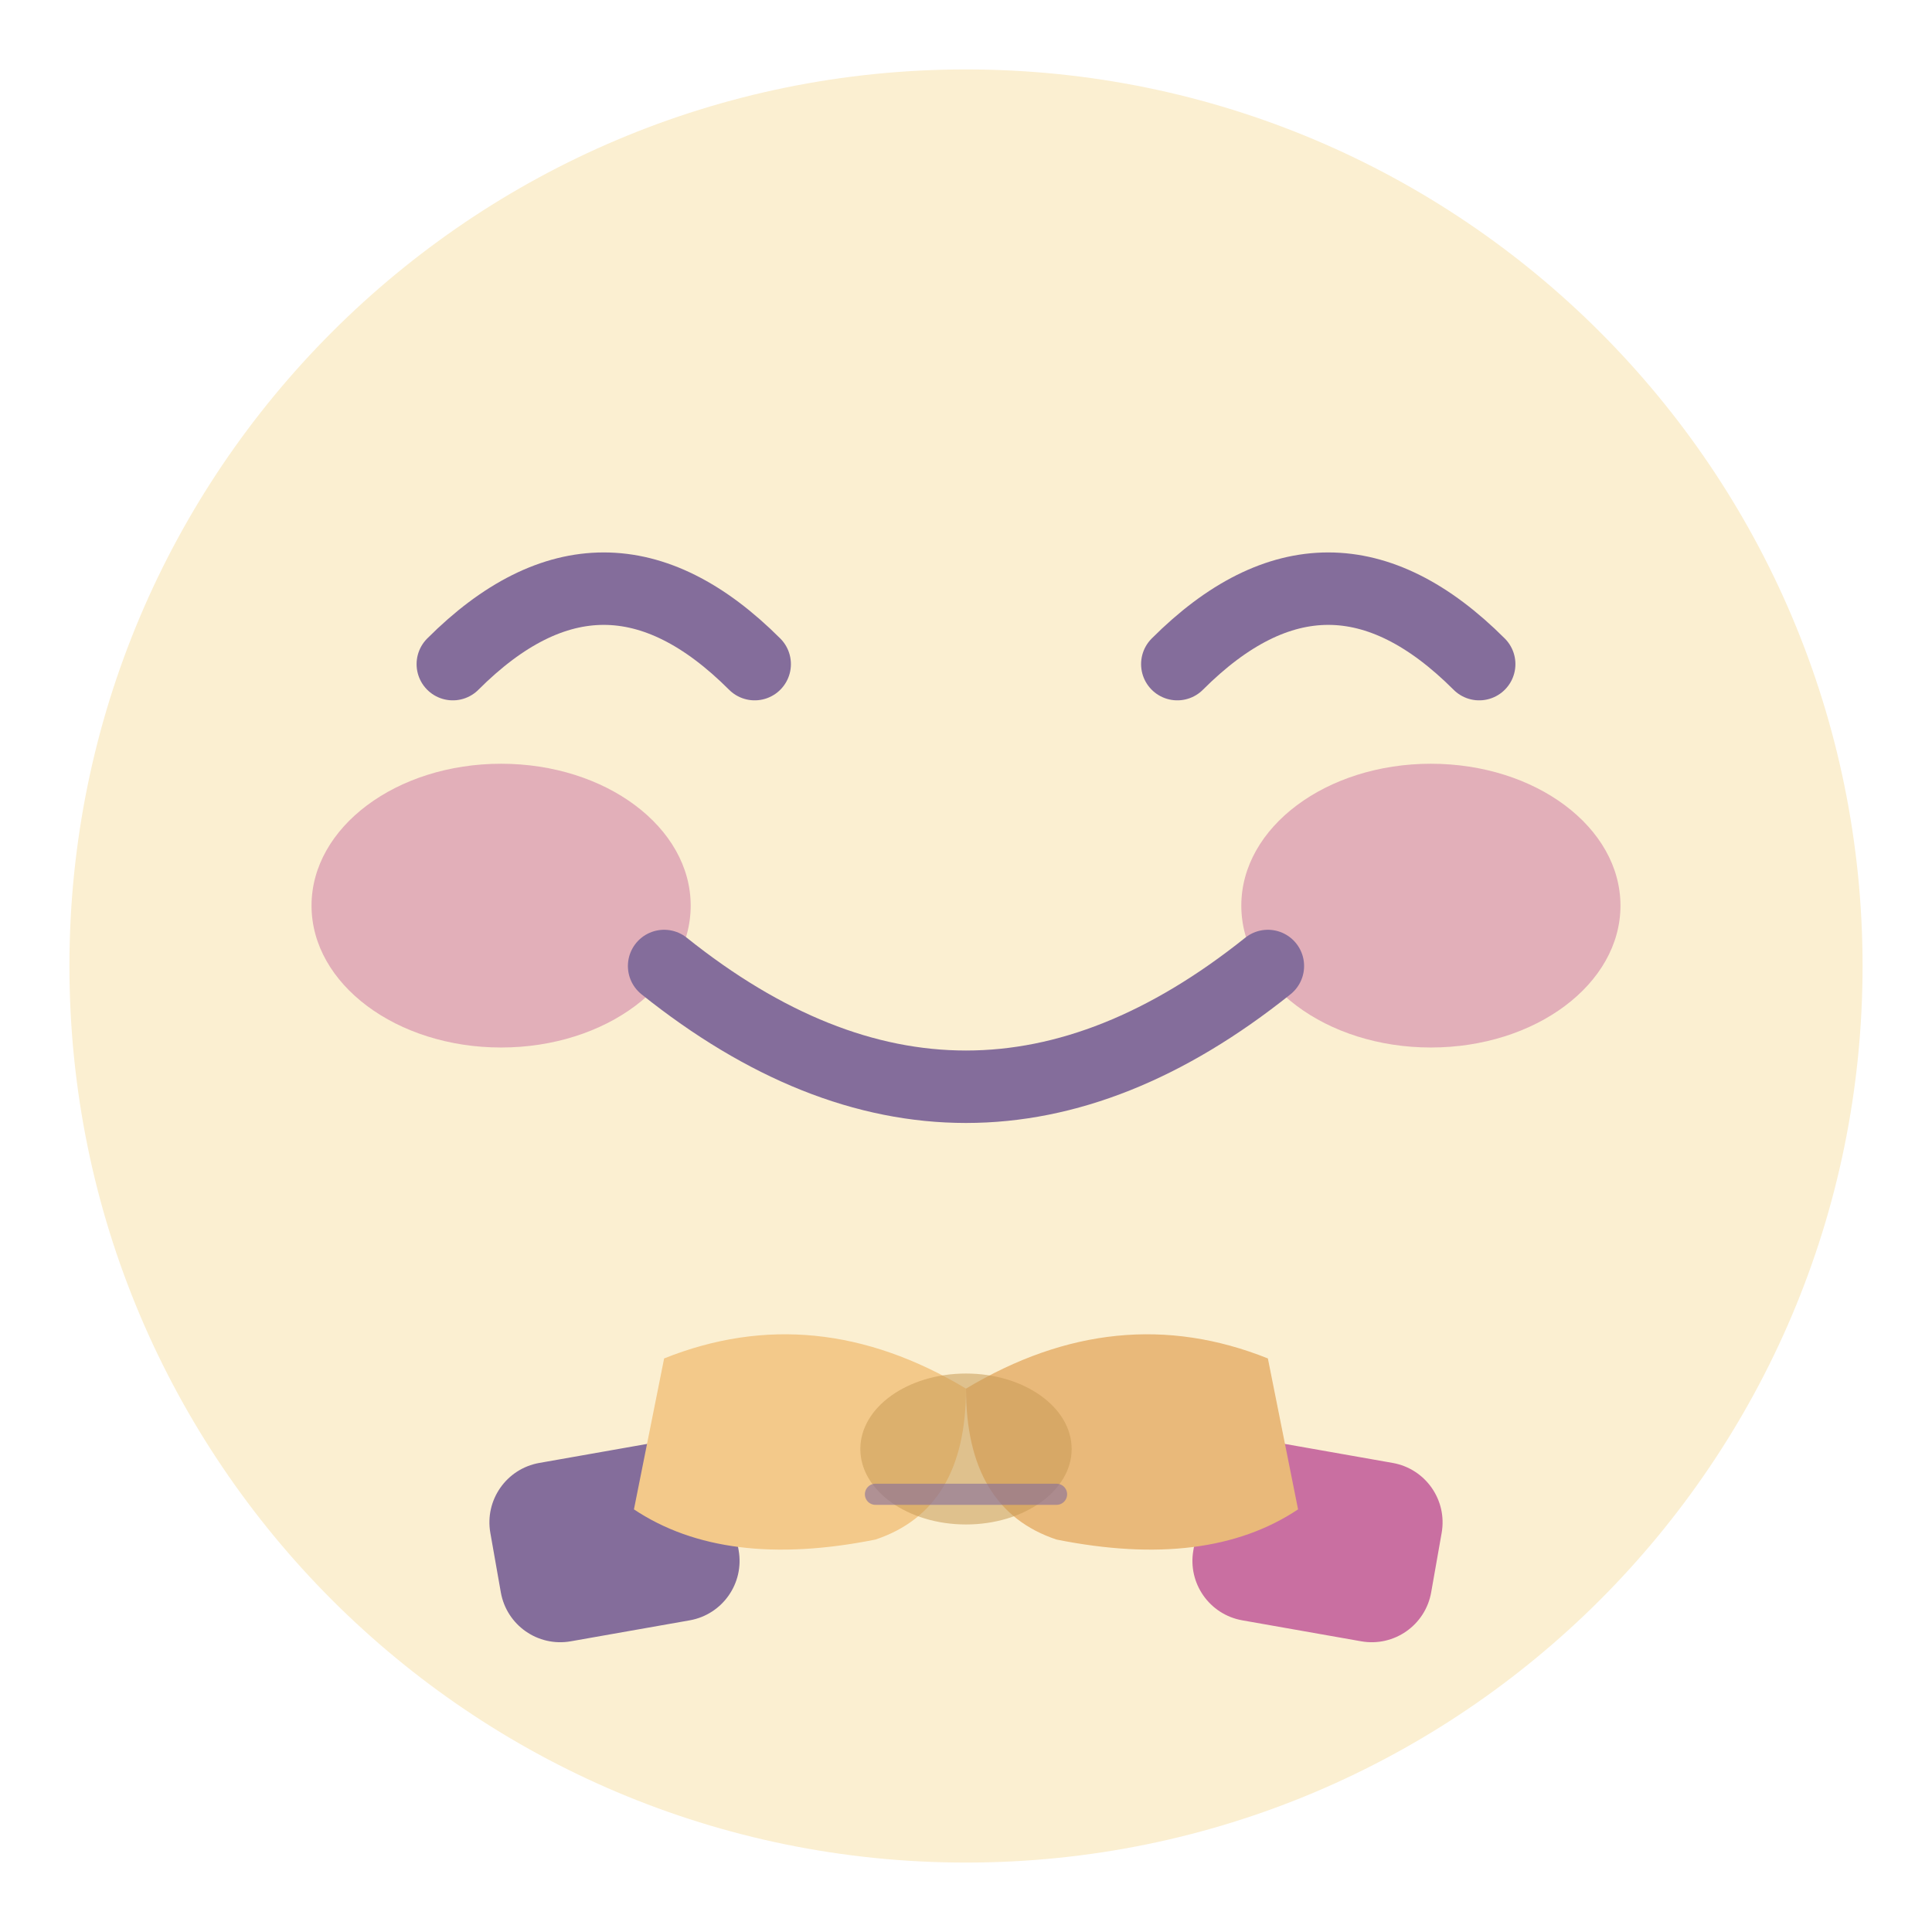
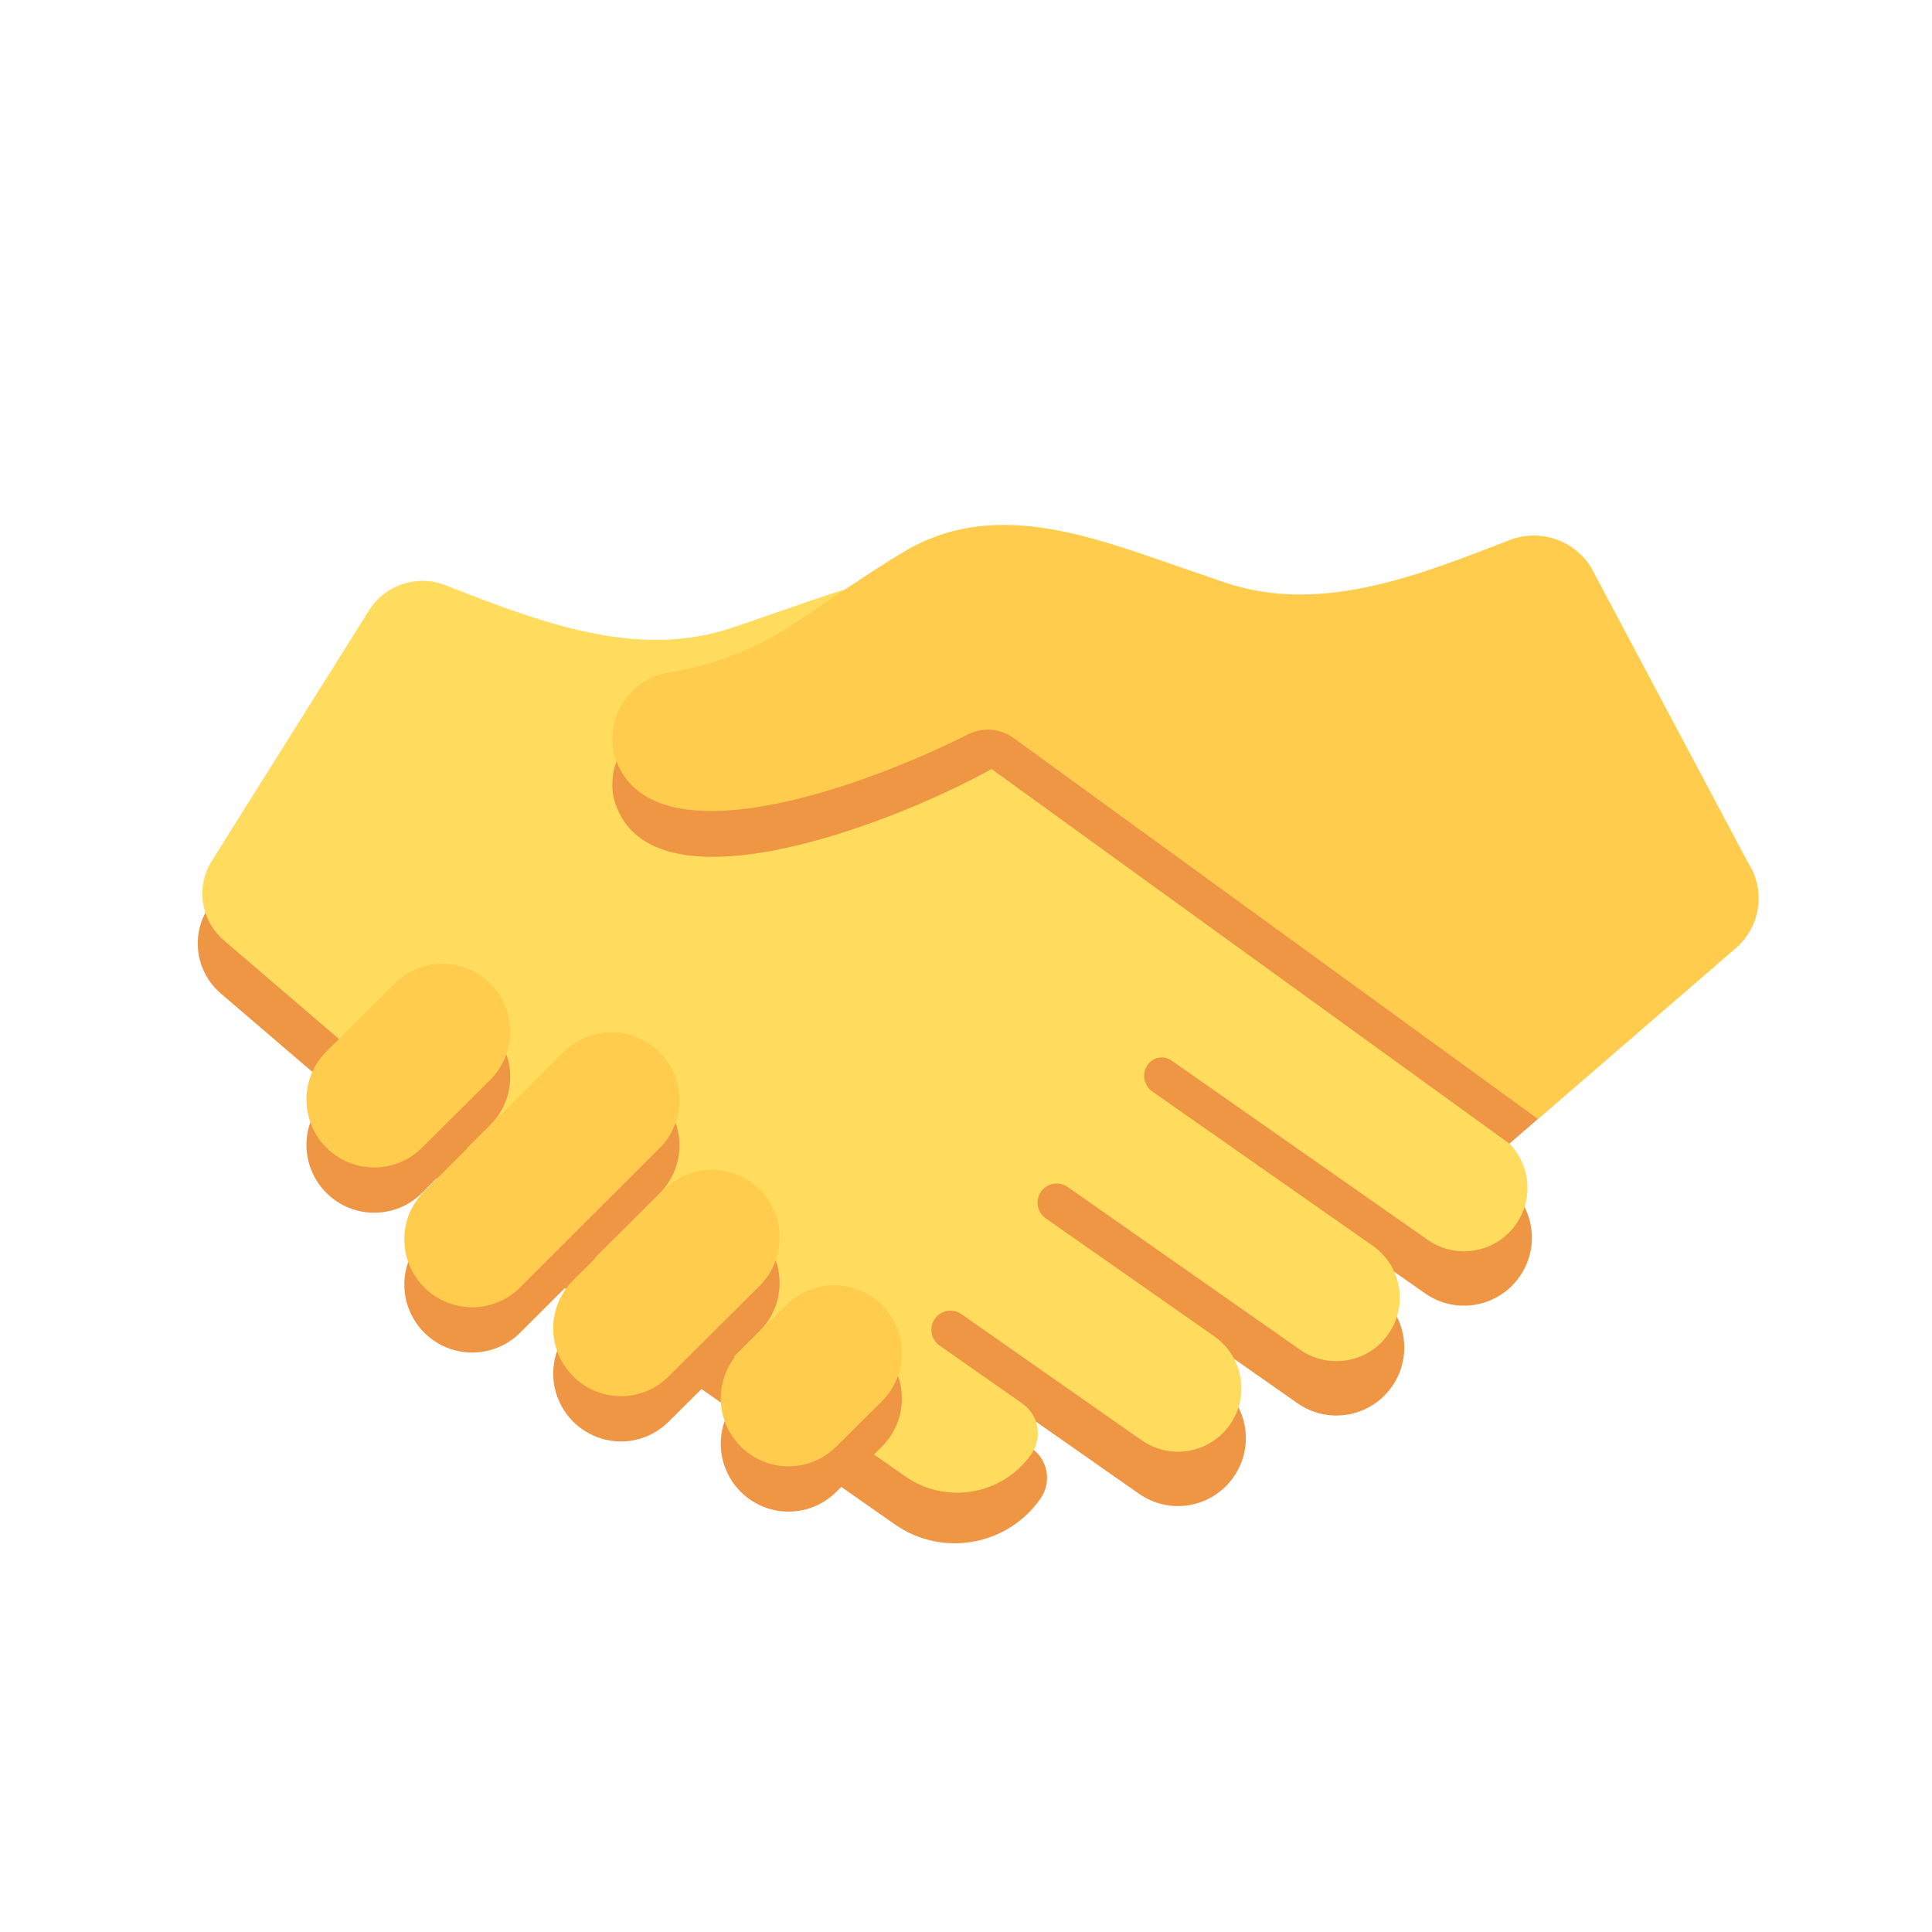
<svg xmlns="http://www.w3.org/2000/svg" viewBox="0 0 64 64">
-   <defs>
-     <style>
-       .cls-1{fill:#fbefd1;}
-       .cls-2{fill:#846d9b;}
-       .cls-3{fill:#c96fa1;opacity:0.5;}
-       .cls-4{fill:#f3c98a;}
-       .cls-5{fill:#e9b97a;}
-       .cls-6{fill:#c96fa1;}
-     </style>
-   </defs>
-   <circle class="cls-1" cx="32" cy="32" r="29.7" />
-   <ellipse class="cls-3" cx="47.4" cy="30" rx="6.28" ry="4.7" />
-   <ellipse class="cls-3" cx="16.6" cy="30" rx="6.28" ry="4.7" />
-   <path d="M15,22 Q20,17 25,22" fill="none" stroke="#846d9b" stroke-width="2.4" stroke-linecap="round" />
-   <path d="M39,22 Q44,17 49,22" fill="none" stroke="#846d9b" stroke-width="2.4" stroke-linecap="round" />
-   <path d="M22,32 Q32,40 42,32" fill="none" stroke="#846d9b" stroke-width="2.4" stroke-linecap="round" />
-   <g transform="translate(32 48)">
-     <rect class="cls-2" x="-16" y="-2" rx="2" ry="2" width="8" height="6" transform="rotate(-10)" />
-     <path class="cls-4" d="M-10,-3 Q-5,-5 0,-2 Q0,2 -3,3 Q-8,4 -11,2 Z" />
-     <rect class="cls-6" x="8" y="-2" rx="2" ry="2" width="8" height="6" transform="rotate(10)" />
-     <path class="cls-5" d="M10,-3 Q5,-5 0,-2 Q0,2 3,3 Q8,4 11,2 Z" />
-     <ellipse cx="0" cy="0" rx="3.5" ry="2.5" fill="#c99a55" opacity=".55" />
-     <line x1="-3" y1="1.5" x2="3" y2="1.5" stroke="#846d9b" stroke-width=".7" stroke-linecap="round" opacity=".6" />
+   <g transform="translate(5 5) scale(1.5)">
+     <path fill="#EF9645" d="M16.428 30.331a2.31 2.31 0 0 0 3.217-.568.798.798 0 0 0-.197-1.114l-1.85-1.949 4.222 2.955a1.497 1.497 0 0 0 2.089-.369 1.5 1.5 0 0 0-.369-2.089l-3.596-3.305 5.375 3.763a1.497 1.497 0 0 0 2.089-.369 1.5 1.5 0 0 0-.369-2.089l-4.766-4.073 5.864 4.105a1.497 1.497 0 0 0 2.089-.369 1.5 1.5 0 0 0-.369-2.089L4.733 11.194l-3.467 5.521c-.389.6-.283 1.413.276 1.891l7.786 6.671c.355.304.724.591 1.107.859l5.993 4.195z" />
+     <path fill="#FFDC5D" d="M29.802 21.752 18.5 13.601l-.059-.08.053-.08.053-.053.854.469c.958.62 3.147 1.536 4.806 1.536 1.135 0 1.815-.425 2.018-1.257a1.409 1.409 0 0 0-1.152-1.622 6.788 6.788 0 0 1-2.801-1.091l-.555-.373c-.624-.421-1.331-.898-1.853-1.206-.65-.394-1.357-.585-2.163-.585-1.196 0-2.411.422-3.585.83l-1.266.436a5.18 5.18 0 0 1-1.696.271c-1.544 0-3.055-.586-4.516-1.152l-.147-.058a1.389 1.389 0 0 0-1.674.56L1.35 15.669a1.357 1.357 0 0 0 .257 1.761l7.785 6.672c.352.301.722.588 1.1.852l6.165 4.316a2 2 0 0 0 2.786-.491.803.803 0 0 0-.196-1.115l-1.833-1.283a.424.424 0 0 1-.082-.618.422.422 0 0 1 .567-.075l3.979 2.785a1.4 1.4 0 0 0 1.606-2.294l-3.724-2.606a.424.424 0 0 1-.082-.618.423.423 0 0 1 .567-.075l5.132 3.593a1.4 1.4 0 0 0 1.606-2.294l-4.868-3.407a.42.42 0 0 1-.081-.618.377.377 0 0 1 .506-.066l5.656 3.959a1.4 1.4 0 0 0 1.606-2.295z" />
+     <path fill="#EF9645" d="M16.536 27.929c-.07.267-.207.498-.389.681l-1.004.996a1.494 1.494 0 0 1-1.437.396 1.5 1.5 0 0 1-.683-2.512l1.004-.996a1.494 1.494 0 0 1 1.437-.396 1.502 1.502 0 0 1 1.072 1.831zM5.992 23.008l1.503-1.497a1.5 1.5 0 0 0-.444-2.429 1.495 1.495 0 0 0-1.674.31l-1.503 1.497a1.5 1.5 0 0 0 .445 2.429 1.496 1.496 0 0 0 1.673-.31zm5.204.052a1.5 1.5 0 1 0-2.122-2.118L6.072 23.94a1.5 1.5 0 1 0 2.122 2.118l3.002-2.998zm2.25 3a1.5 1.5 0 0 0-.945-2.555 1.489 1.489 0 0 0-1.173.44L9.323 25.94a1.5 1.5 0 0 0 .945 2.556c.455.036.874-.141 1.173-.44l2.005-1.996zm16.555-4.137.627-.542-6.913-10.85-12.27 1.985a1.507 1.507 0 0 0-1.235 1.737c.658 2.695 6.003.693 8.355-.601l11.436 8.271z" />
+     <path fill="#FFCC4D" d="M16.536 26.929c-.07.267-.207.498-.389.681l-1.004.996a1.494 1.494 0 0 1-1.437.396 1.5 1.5 0 0 1-.683-2.512l1.004-.996a1.494 1.494 0 0 1 1.437-.396 1.502 1.502 0 0 1 1.072 1.831zM5.992 22.008l1.503-1.497a1.5 1.5 0 0 0-.444-2.429 1.497 1.497 0 0 0-1.674.31l-1.503 1.497a1.5 1.5 0 0 0 .445 2.429 1.496 1.496 0 0 0 1.673-.31zm5.204.052a1.5 1.5 0 1 0-2.122-2.118L6.072 22.94a1.5 1.5 0 1 0 2.122 2.118l3.002-2.998zm2.25 3a1.5 1.5 0 0 0-.945-2.555 1.489 1.489 0 0 0-1.173.44L9.323 24.94a1.5 1.5 0 0 0 .945 2.556c.455.036.874-.141 1.173-.44l2.005-1.996zm21.557-7.456a1.45 1.45 0 0 0 .269-1.885l-.003-.005-3.467-6.521a1.488 1.488 0 0 0-1.794-.6c-1.992.771-4.174 1.657-6.292.937l-1.098-.377c-1.948-.675-4.066-1.466-6-.294-.695.409-1.738 1.133-2.411 1.58a6.873 6.873 0 0 1-2.762 1.076 1.502 1.502 0 0 0-1.235 1.737c.613 2.512 5.3.908 7.838-.369a.968.968 0 0 1 1.002.081l11.584 8.416 4.369-3.776z" />
  </g>
</svg>
